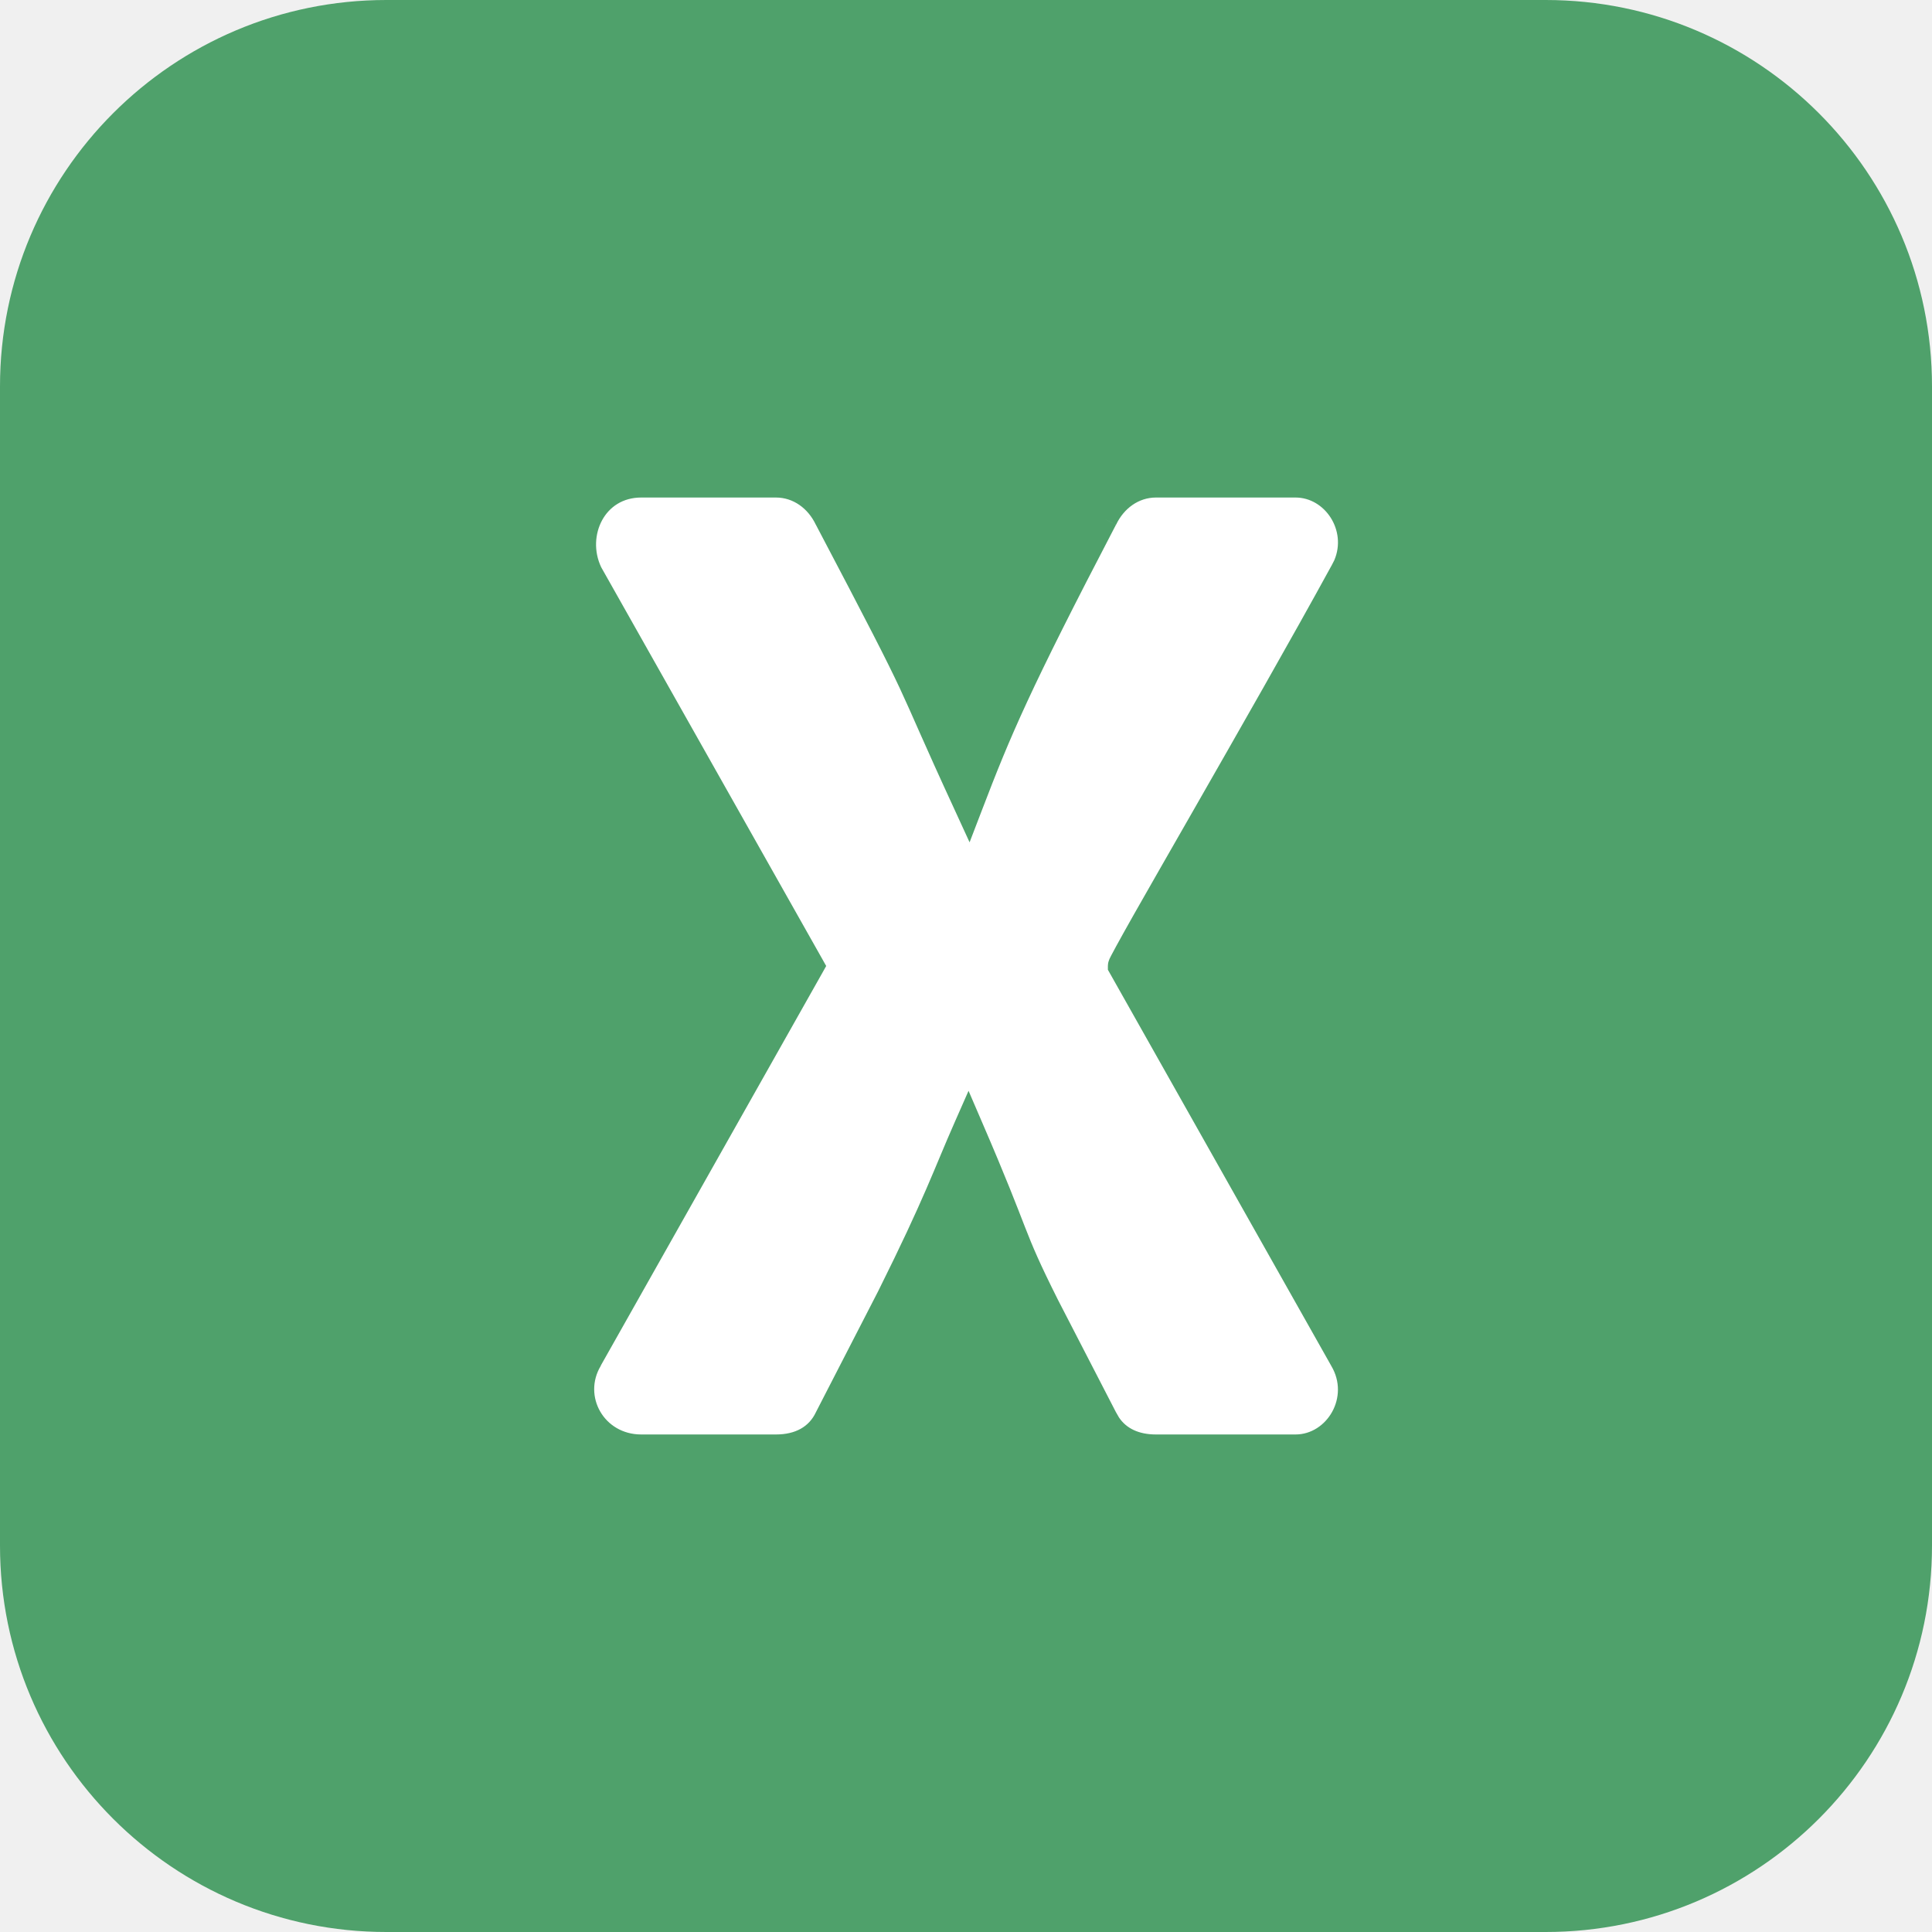
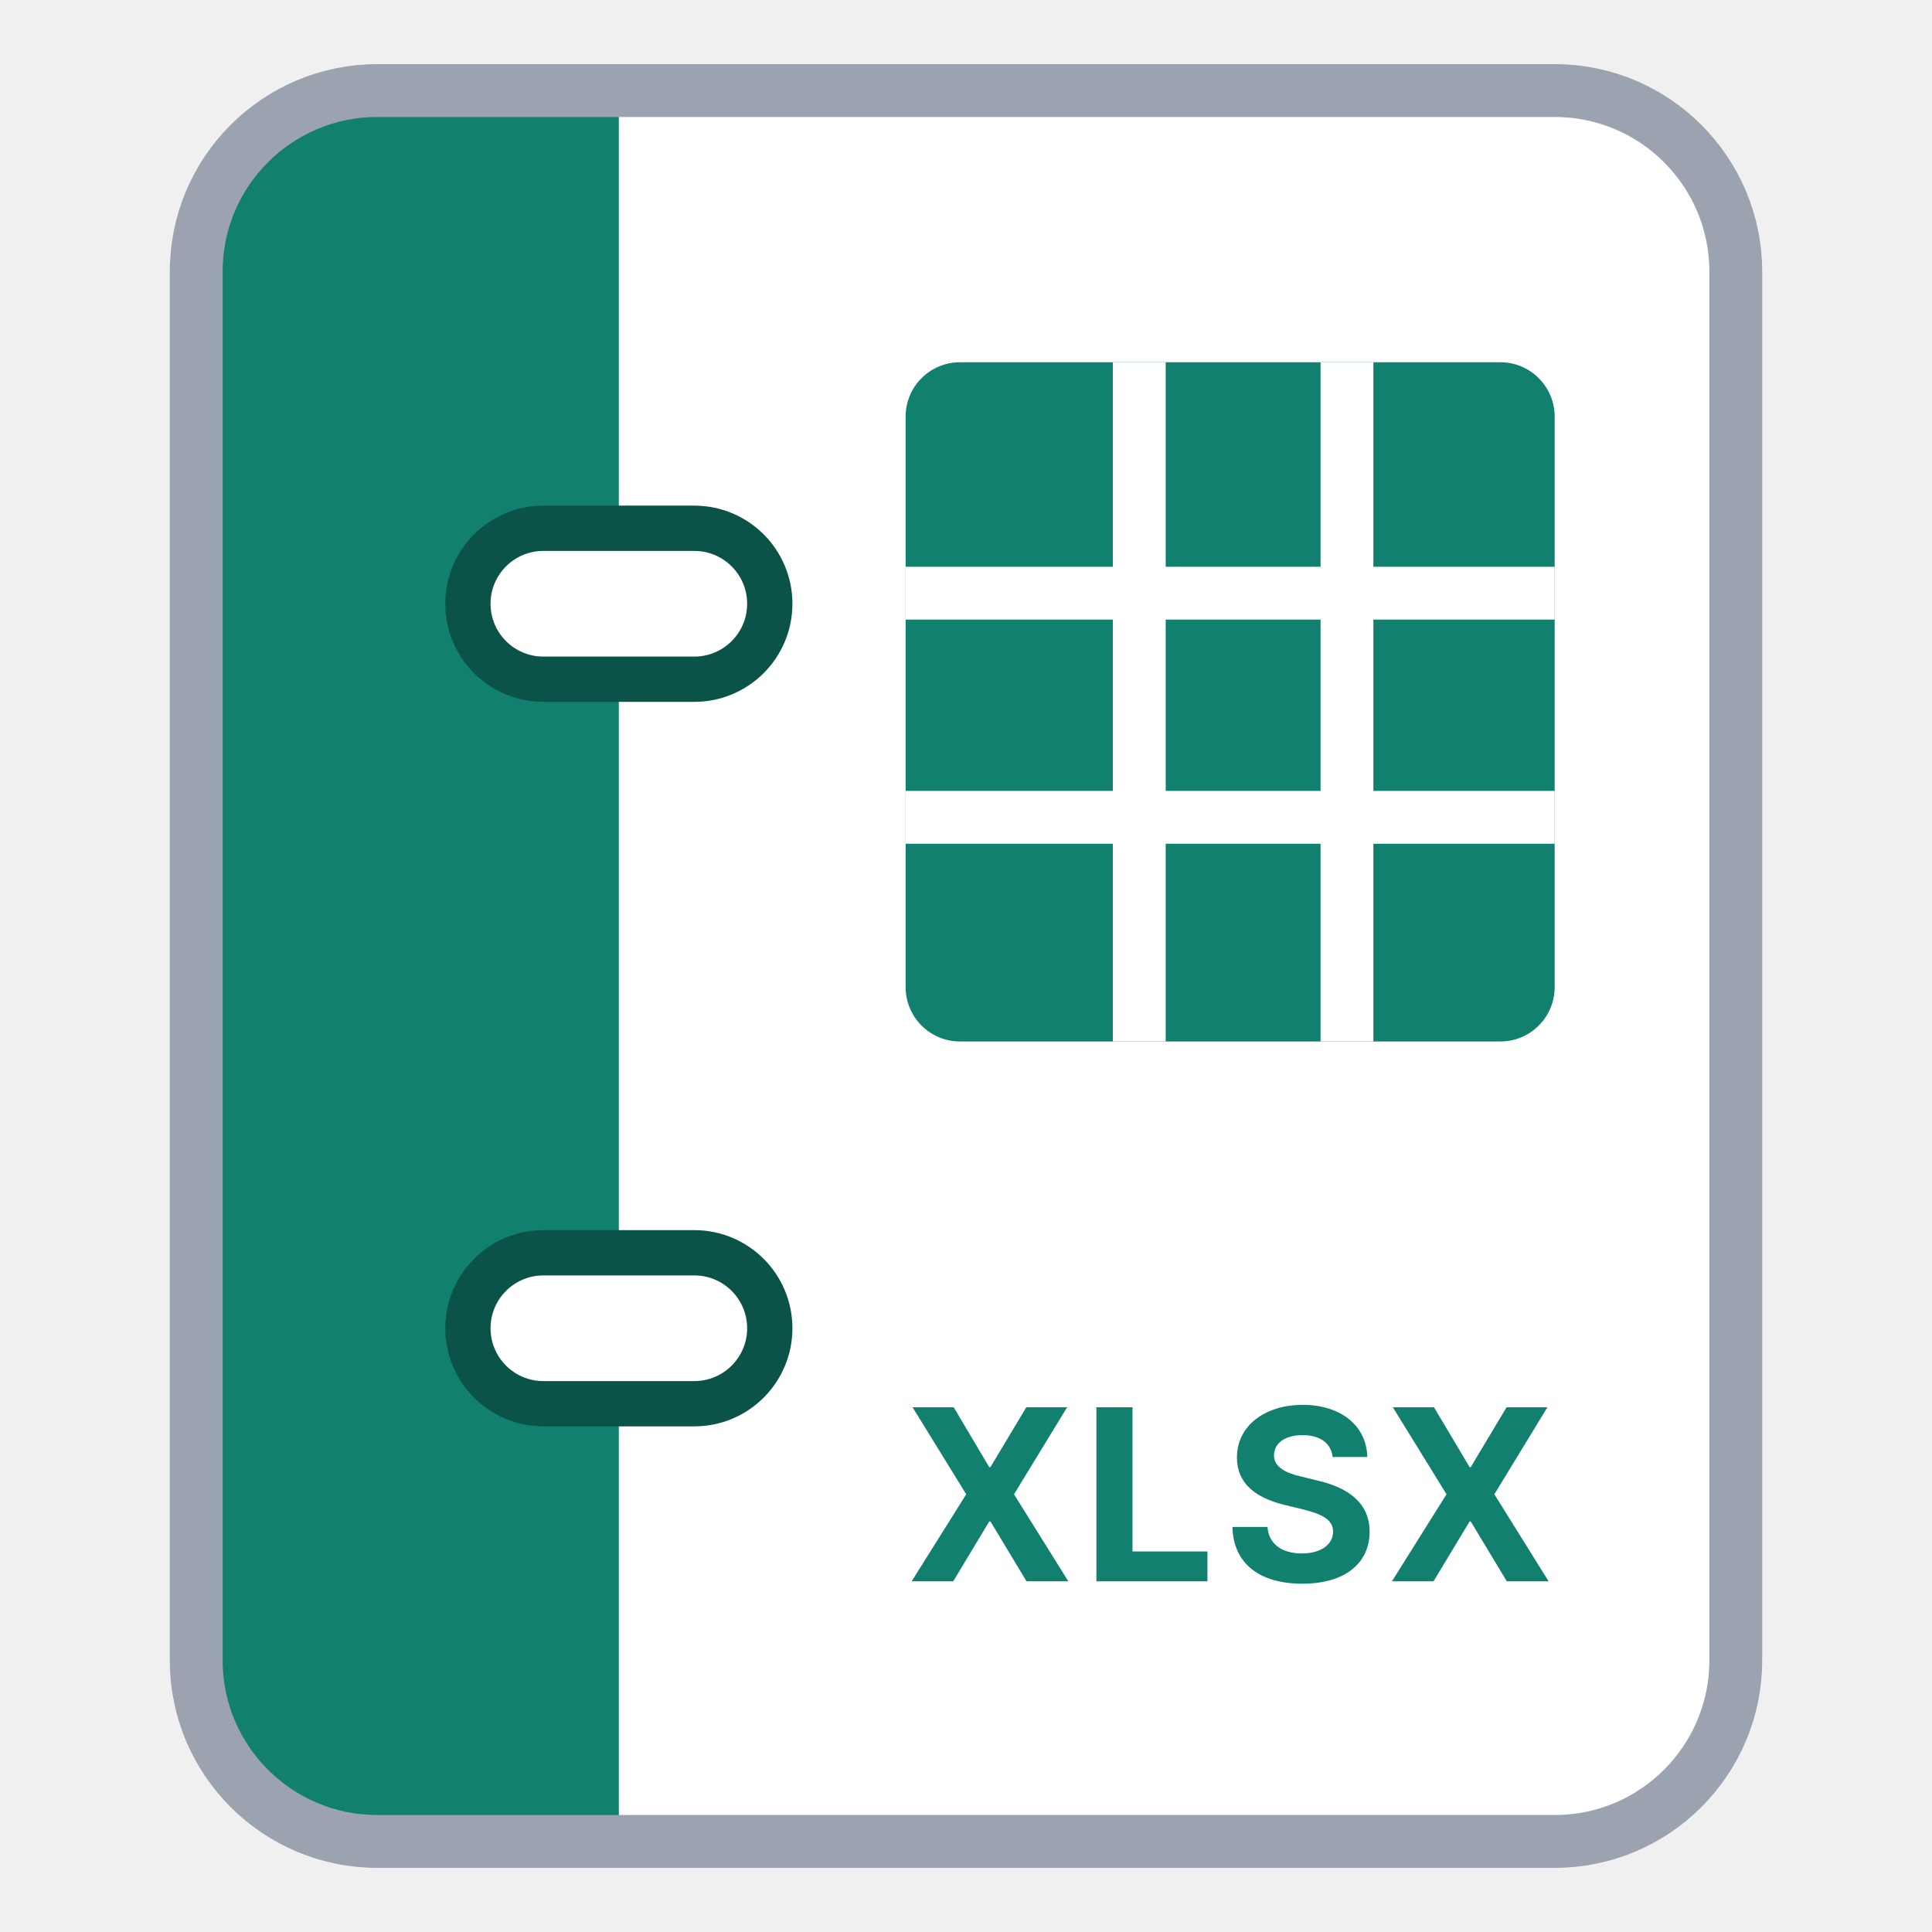
- <svg xmlns="http://www.w3.org/2000/svg" width="240" height="240" viewBox="0 0 240 240" fill="none">
-   <rect width="240" height="240" rx="48" fill="#4FA16B" />
-   <path d="M96.386 61.805C98.554 61.805 100.377 63.159 101.332 65.156L101.367 65.215C114.487 90.159 110.279 82.597 118.664 100.758L120.445 104.637L121.98 100.641C125.532 91.355 127.882 85.79 138.621 65.203L137.031 64.373L138.632 65.203L138.656 65.156C139.61 63.16 141.434 61.806 143.601 61.805H160.933C164.595 61.805 167.33 65.899 165.75 69.598L165.375 70.324L165.339 70.383C160.568 79.114 153.7 91.136 148.019 101.062C145.182 106.02 142.633 110.459 140.8 113.695C139.885 115.311 139.148 116.643 138.632 117.586C138.378 118.052 138.169 118.436 138.023 118.723C137.951 118.864 137.877 119.002 137.824 119.121C137.799 119.178 137.772 119.259 137.742 119.344C137.727 119.386 137.704 119.452 137.683 119.531C137.669 119.588 137.625 119.77 137.625 120V120.469L137.859 120.879L165.351 169.629L165.375 169.676C167.682 173.542 164.837 178.195 160.933 178.195H143.601C141.455 178.194 139.917 177.443 139.007 176.086L138.656 175.477L138.621 175.418L131.425 161.473C126.778 152.195 128.26 153.91 121.945 139.289L120.316 135.504L118.652 139.277C115.953 145.392 114.95 148.635 109.089 160.395L101.367 175.406L101.332 175.477C100.498 177.217 98.838 178.195 96.386 178.195H79.652C75.024 178.195 72.378 173.434 74.625 169.676L74.636 169.629L102.14 120.879L102.632 120L102.14 119.121L74.683 70.465C73.747 68.496 73.884 66.297 74.8 64.617C75.7 62.971 77.362 61.805 79.652 61.805H96.386Z" fill="white" />
+ <svg xmlns="http://www.w3.org/2000/svg" width="256" height="256" viewBox="0 0 256 256" fill="none">
+   <style>.s,.m{display:none}@media (max-width:23.98px){.l{display:none}.s{display:inline}}@media (min-width:23.99px) and (max-width:39.98px){.l{display:none}.m{display:inline}}</style>
+   <g class="l">
+     <path d="M50 12H206A24 24 0 0 1 230 36V220A24 24 0 0 1 206 244H50A24 24 0 0 1 26 220V36A24 24 0 0 1 50 12Z" fill="#FFFFFF" />
+     <rect x="120" y="48" width="86" height="90" rx="7.2" fill="#11806F" />
+     <rect x="147.46" y="48" width="7" height="90" rx="0" fill="#FFFFFF" />
+     <rect x="174.98" y="48" width="7" height="90" rx="0" fill="#FFFFFF" />
+     <rect x="120" y="75.1" width="86" height="7" rx="0" fill="#FFFFFF" />
+     <rect x="120" y="104.8" width="86" height="7" rx="0" fill="#FFFFFF" />
+     <path d="M126.37 186.47L120.92 186.47L128.03 198L120.80 209.53L126.31 209.53L131.08 201.60L131.24 201.60L136.02 209.53L141.56 209.53L134.36 198L141.40 186.47L135.99 186.47L131.24 194.40L131.08 194.40M145.28 209.53L159.99 209.53L159.99 205.58L150.06 205.58L150.06 186.47L145.28 186.47M176.58 193.06L181.17 193.06C181.10 188.99 177.73 186.15 172.63 186.15C167.60 186.15 163.90 188.92 163.90 193.13C163.90 196.50 166.29 198.45 170.18 199.40L172.69 200.01C175.21 200.64 176.64 201.38 176.64 202.94C176.64 204.66 175.02 205.84 172.50 205.84C169.95 205.84 168.11 204.66 167.95 202.33L163.30 202.33C163.43 207.27 166.99 209.85 172.57 209.85C178.17 209.85 181.48 207.17 181.48 202.94C181.48 199.08 178.52 197.08 174.57 196.18L172.50 195.67C170.53 195.23 168.78 194.46 168.81 192.81C168.84 191.28 170.18 190.16 172.60 190.16C174.92 190.16 176.39 191.25 176.58 193.06M190.01 186.47L184.56 186.47L191.67 198L184.44 209.53L189.95 209.53L194.73 201.60L194.88 201.60L199.66 209.53L205.20 209.53L198.01 198L205.04 186.47L199.63 186.47L194.88 194.40L194.73 194.40" fill="#11806F" />
+     <path d="M50 12H82V244H50A24 24 0 0 1 26 220V36A24 24 0 0 1 50 12Z" fill="#11806F" />
+     <path d="M50 12H206A24 24 0 0 1 230 36V220A24 24 0 0 1 206 244H50A24 24 0 0 1 26 220V36A24 24 0 0 1 50 12Z" stroke="#9AA3AF" stroke-width="7" stroke-linejoin="round" />
+     <rect x="62" y="70" width="40" height="20" rx="10" fill="#FFFFFF" stroke="#0B5348" stroke-width="6" />
+     <rect x="62" y="166" width="40" height="20" rx="10" fill="#FFFFFF" stroke="#0B5348" stroke-width="6" />
+   </g>
+   <g class="m">
+     <path d="M50 12H206A24 24 0 0 1 230 36V220A24 24 0 0 1 206 244H50A24 24 0 0 1 26 220V36A24 24 0 0 1 50 12Z" fill="#FFFFFF" />
+     <rect x="116" y="60" width="92" height="136" rx="10.8" fill="#11806F" />
+     <rect x="144.17" y="60" width="9.9" height="136" rx="0" fill="#FFFFFF" />
+     <rect x="173.61" y="60" width="9.9" height="136" rx="0" fill="#FFFFFF" />
+     <rect x="116" y="101.29" width="92" height="9.9" rx="0" fill="#FFFFFF" />
+     <rect x="116" y="146.17" width="92" height="9.9" rx="0" fill="#FFFFFF" />
+     <path d="M50 12H82V244H50A24 24 0 0 1 26 220V36A24 24 0 0 1 50 12Z" fill="#11806F" />
+     <path d="M50 12H206A24 24 0 0 1 230 36V220A24 24 0 0 1 206 244H50A24 24 0 0 1 26 220V36A24 24 0 0 1 50 12Z" stroke="#9AA3AF" stroke-width="10" stroke-linejoin="round" />
+     <rect x="62" y="62" width="40" height="20" rx="10" fill="#FFFFFF" stroke="#0B5348" stroke-width="8" />
+     <rect x="62" y="174" width="40" height="20" rx="10" fill="#FFFFFF" stroke="#0B5348" stroke-width="8" />
+   </g>
+   <g class="s">
+     <path d="M52 8H204A28 28 0 0 1 232 36V220A28 28 0 0 1 204 248H52A28 28 0 0 1 24 220V36A28 28 0 0 1 52 8Z" fill="#FFFFFF" />
+     <rect x="120" y="56" width="92" height="144" rx="13.2" fill="#11806F" />
+     <rect x="158" y="56" width="16" height="144" rx="0" fill="#FFFFFF" />
+     <rect x="120" y="120" width="92" height="16" rx="0" fill="#FFFFFF" />
+     <path d="M52 8H96V248H52A28 28 0 0 1 24 220V36A28 28 0 0 1 52 8Z" fill="#11806F" />
+     <path d="M52 8H204A28 28 0 0 1 232 36V220A28 28 0 0 1 204 248H52A28 28 0 0 1 24 220V36A28 28 0 0 1 52 8Z" stroke="#9AA3AF" stroke-width="16" stroke-linejoin="round" />
+   </g>
</svg>
